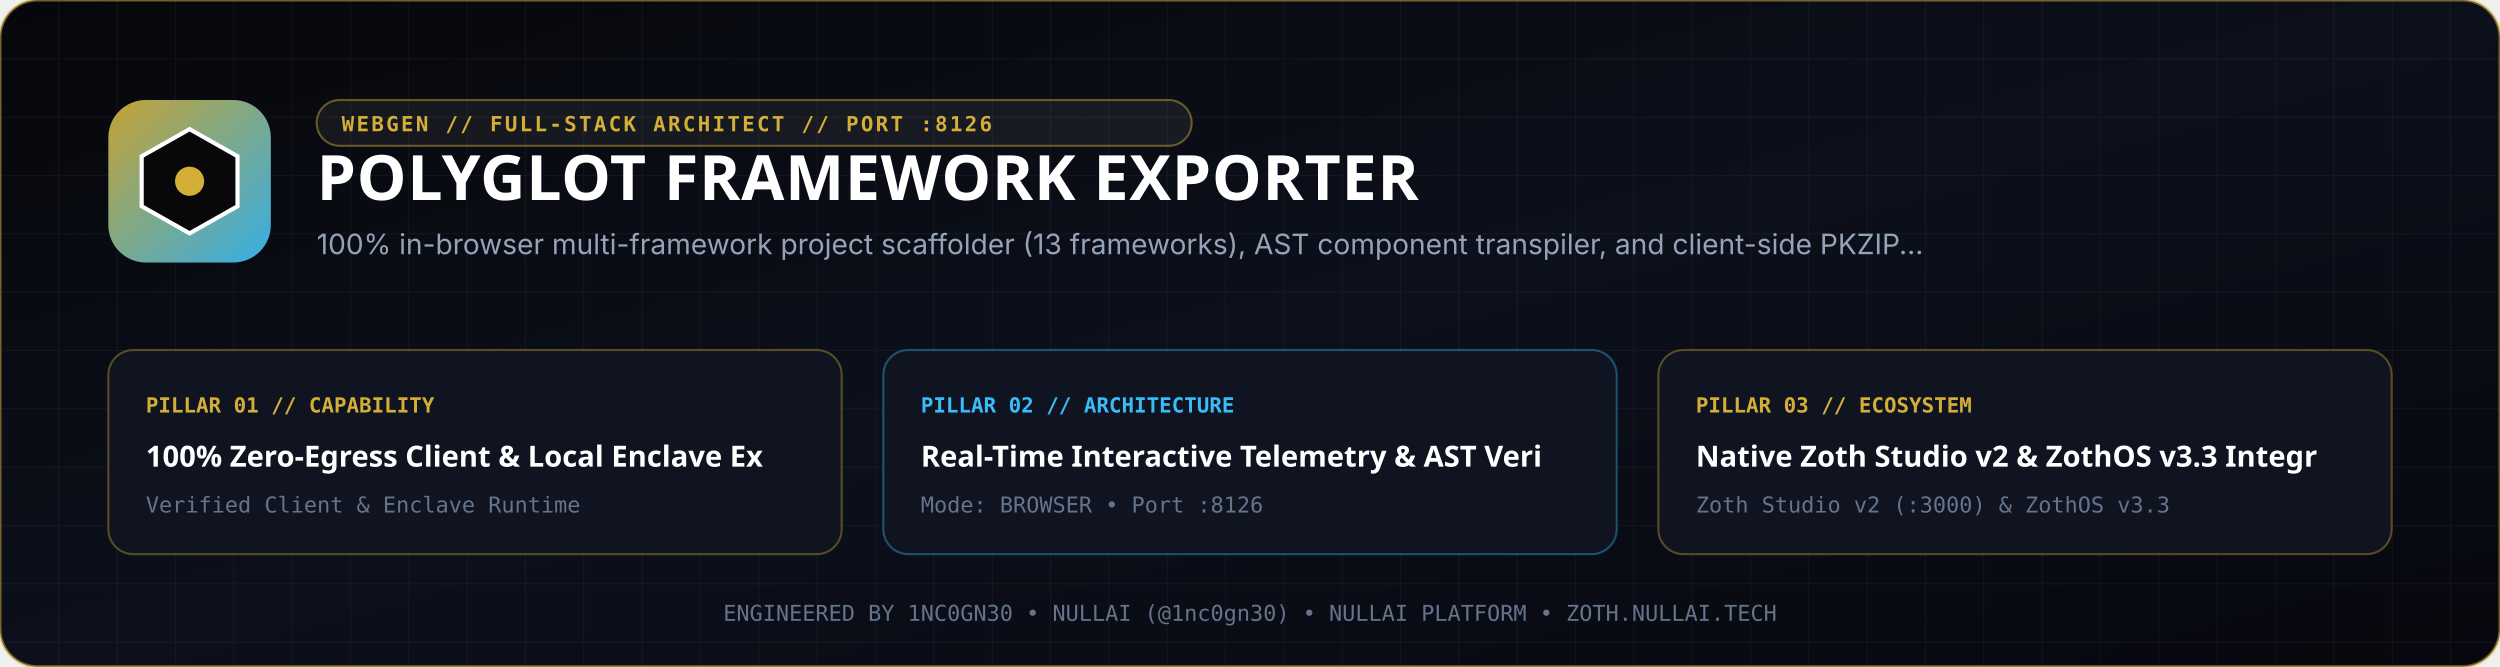
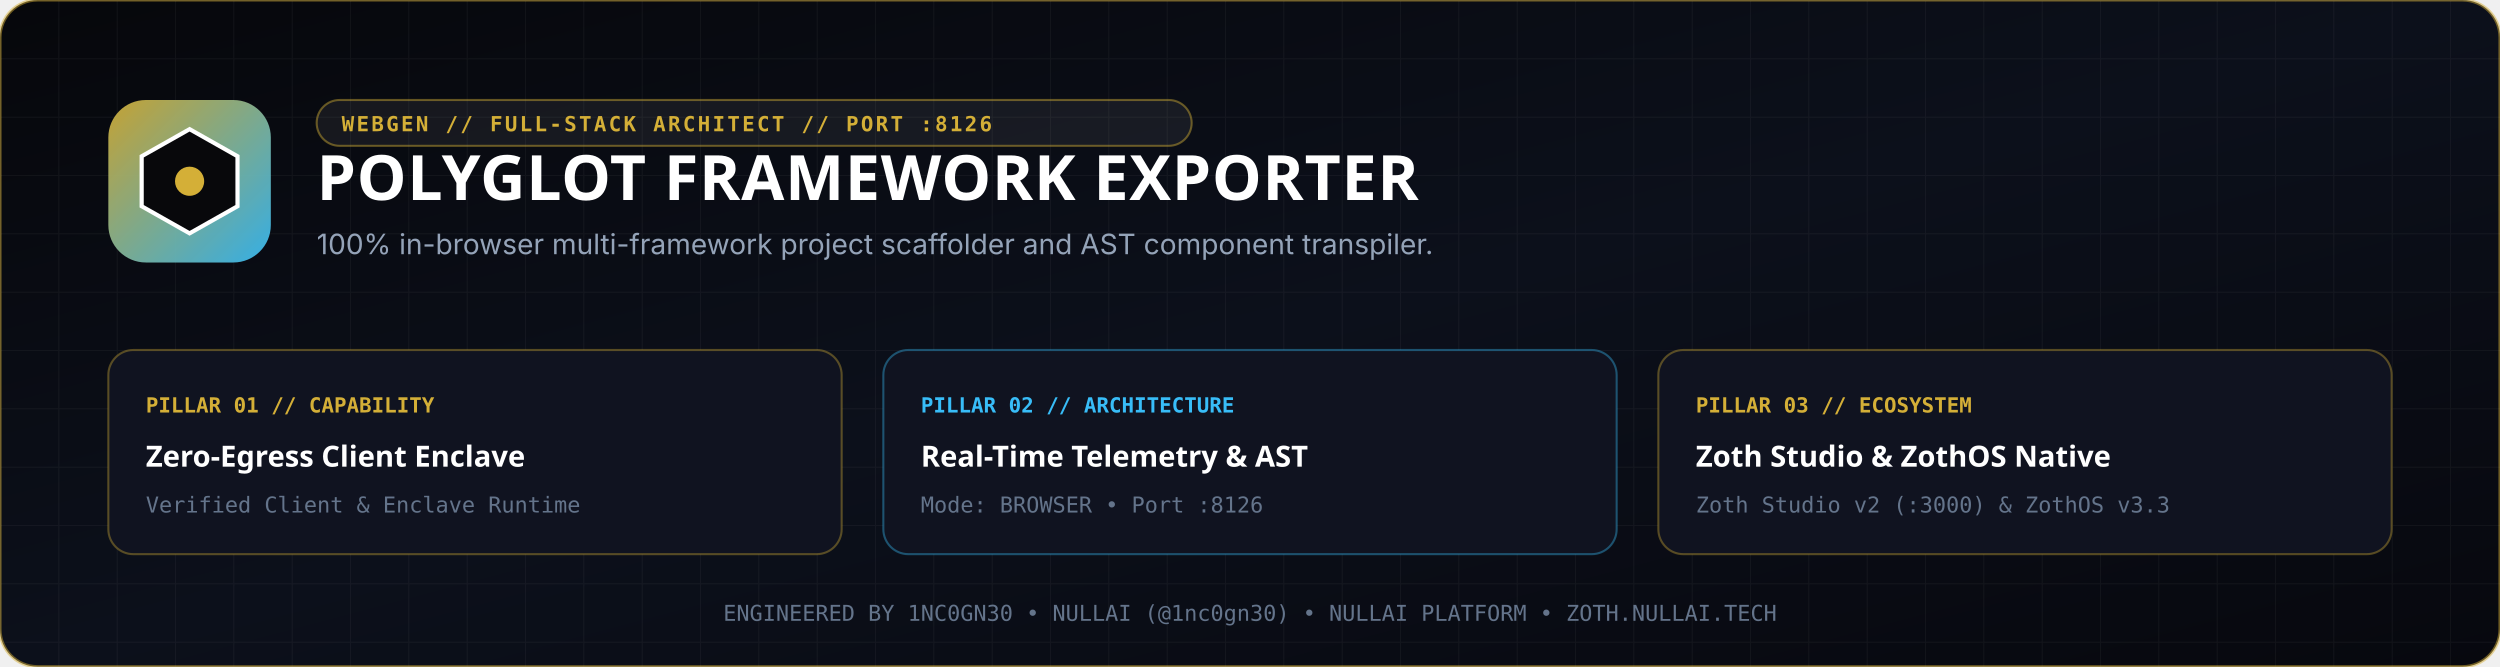
<svg xmlns="http://www.w3.org/2000/svg" viewBox="0 0 1200 320" width="100%" height="100%">
  <defs>
    <linearGradient id="bg" x1="0%" y1="0%" x2="100%" y2="100%">
      <stop offset="0%" stop-color="#06070B" />
      <stop offset="50%" stop-color="#0C101B" />
      <stop offset="100%" stop-color="#07080E" />
    </linearGradient>
    <linearGradient id="accent" x1="0%" y1="0%" x2="100%" y2="100%">
      <stop offset="0%" stop-color="#D4AF37" />
      <stop offset="100%" stop-color="#38BDF8" />
    </linearGradient>
    <pattern id="grid" width="28" height="28" patternUnits="userSpaceOnUse">
      <path d="M 28 0 L 0 0 0 28" fill="none" stroke="rgba(255,255,255,0.04)" stroke-width="1" />
    </pattern>
  </defs>
  <rect width="1200" height="320" rx="18" fill="url(#bg)" stroke="#D4AF37" stroke-opacity="0.5" stroke-width="1.5" />
  <rect width="1200" height="320" rx="18" fill="url(#grid)" />
  <g transform="translate(52, 48)">
    <rect width="78" height="78" rx="18" fill="url(#accent)" opacity="0.92" />
    <polygon points="39,14 62,27 62,51 39,64 16,51 16,27" fill="#08080B" stroke="#FFFFFF" stroke-width="2" />
    <circle cx="39" cy="39" r="7" fill="#D4AF37" />
  </g>
  <g transform="translate(152, 62)">
    <rect x="0" y="-14" width="420" height="22" rx="11" fill="rgba(255,255,255,0.06)" stroke="#D4AF37" stroke-opacity="0.45" />
    <text x="12" y="1" fill="#D4AF37" font-family="JetBrains Mono, monospace" font-size="10" font-weight="700" letter-spacing="1.1">WEBGEN // FULL-STACK ARCHITECT // PORT :8126</text>
    <text x="0" y="34" fill="#FFFFFF" font-family="Syne, Space Grotesk, sans-serif" font-size="30" font-weight="800" letter-spacing="0.4">POLYGLOT FRAMEWORK EXPORTER</text>
-     <text x="0" y="60" fill="#94A3B8" font-family="Inter, sans-serif" font-size="13.5">100% in-browser multi-framework project scaffolder (13 frameworks), AST component transpiler, and client-side PKZIP...</text>
+     <text x="0" y="60" fill="#94A3B8" font-family="Inter, sans-serif" font-size="13.5">100% in-browser multi-framework project scaffolder and AST component transpiler.</text>
  </g>
  <g transform="translate(52, 168)">
    <rect x="0" y="0" width="352" height="98" rx="12" fill="#101320" stroke="#D4AF37" stroke-opacity="0.38" />
    <text x="18" y="30" fill="#D4AF37" font-family="JetBrains Mono, monospace" font-size="10" font-weight="700">PILLAR 01 // CAPABILITY</text>
-     <text x="18" y="56" fill="#FFFFFF" font-family="Space Grotesk, sans-serif" font-size="14" font-weight="700">100% Zero-Egress Client &amp; Local Enclave Ex</text>
+     <text x="18" y="56" fill="#FFFFFF" font-family="Space Grotesk, sans-serif" font-size="14" font-weight="700">Zero-Egress Client Enclave</text>
    <text x="18" y="78" fill="#64748B" font-family="JetBrains Mono, monospace" font-size="10.5">Verified Client &amp; Enclave Runtime</text>
    <rect x="372" y="0" width="352" height="98" rx="12" fill="#101320" stroke="#38BDF8" stroke-opacity="0.38" />
    <text x="390" y="30" fill="#38BDF8" font-family="JetBrains Mono, monospace" font-size="10" font-weight="700">PILLAR 02 // ARCHITECTURE</text>
-     <text x="390" y="56" fill="#FFFFFF" font-family="Space Grotesk, sans-serif" font-size="14" font-weight="700">Real-Time Interactive Telemetry &amp; AST Veri</text>
+     <text x="390" y="56" fill="#FFFFFF" font-family="Space Grotesk, sans-serif" font-size="14" font-weight="700">Real-Time Telemetry &amp; AST</text>
    <text x="390" y="78" fill="#64748B" font-family="JetBrains Mono, monospace" font-size="10.5">Mode: BROWSER • Port :8126</text>
    <rect x="744" y="0" width="352" height="98" rx="12" fill="#101320" stroke="#D4AF37" stroke-opacity="0.38" />
    <text x="762" y="30" fill="#D4AF37" font-family="JetBrains Mono, monospace" font-size="10" font-weight="700">PILLAR 03 // ECOSYSTEM</text>
-     <text x="762" y="56" fill="#FFFFFF" font-family="Space Grotesk, sans-serif" font-size="14" font-weight="700">Native Zoth Studio v2 &amp; ZothOS v3.3 Integr</text>
+     <text x="762" y="56" fill="#FFFFFF" font-family="Space Grotesk, sans-serif" font-size="14" font-weight="700">Zoth Studio &amp; ZothOS Native</text>
    <text x="762" y="78" fill="#64748B" font-family="JetBrains Mono, monospace" font-size="10.5">Zoth Studio v2 (:3000) &amp; ZothOS v3.3</text>
  </g>
  <text x="600" y="298" text-anchor="middle" fill="#64748B" font-family="JetBrains Mono, monospace" font-size="10.5">
    ENGINEERED BY 1NC0GN30 • NULLAI (@1nc0gn30)  •  NULLAI PLATFORM  •  ZOTH.NULLAI.TECH
  </text>
</svg>
